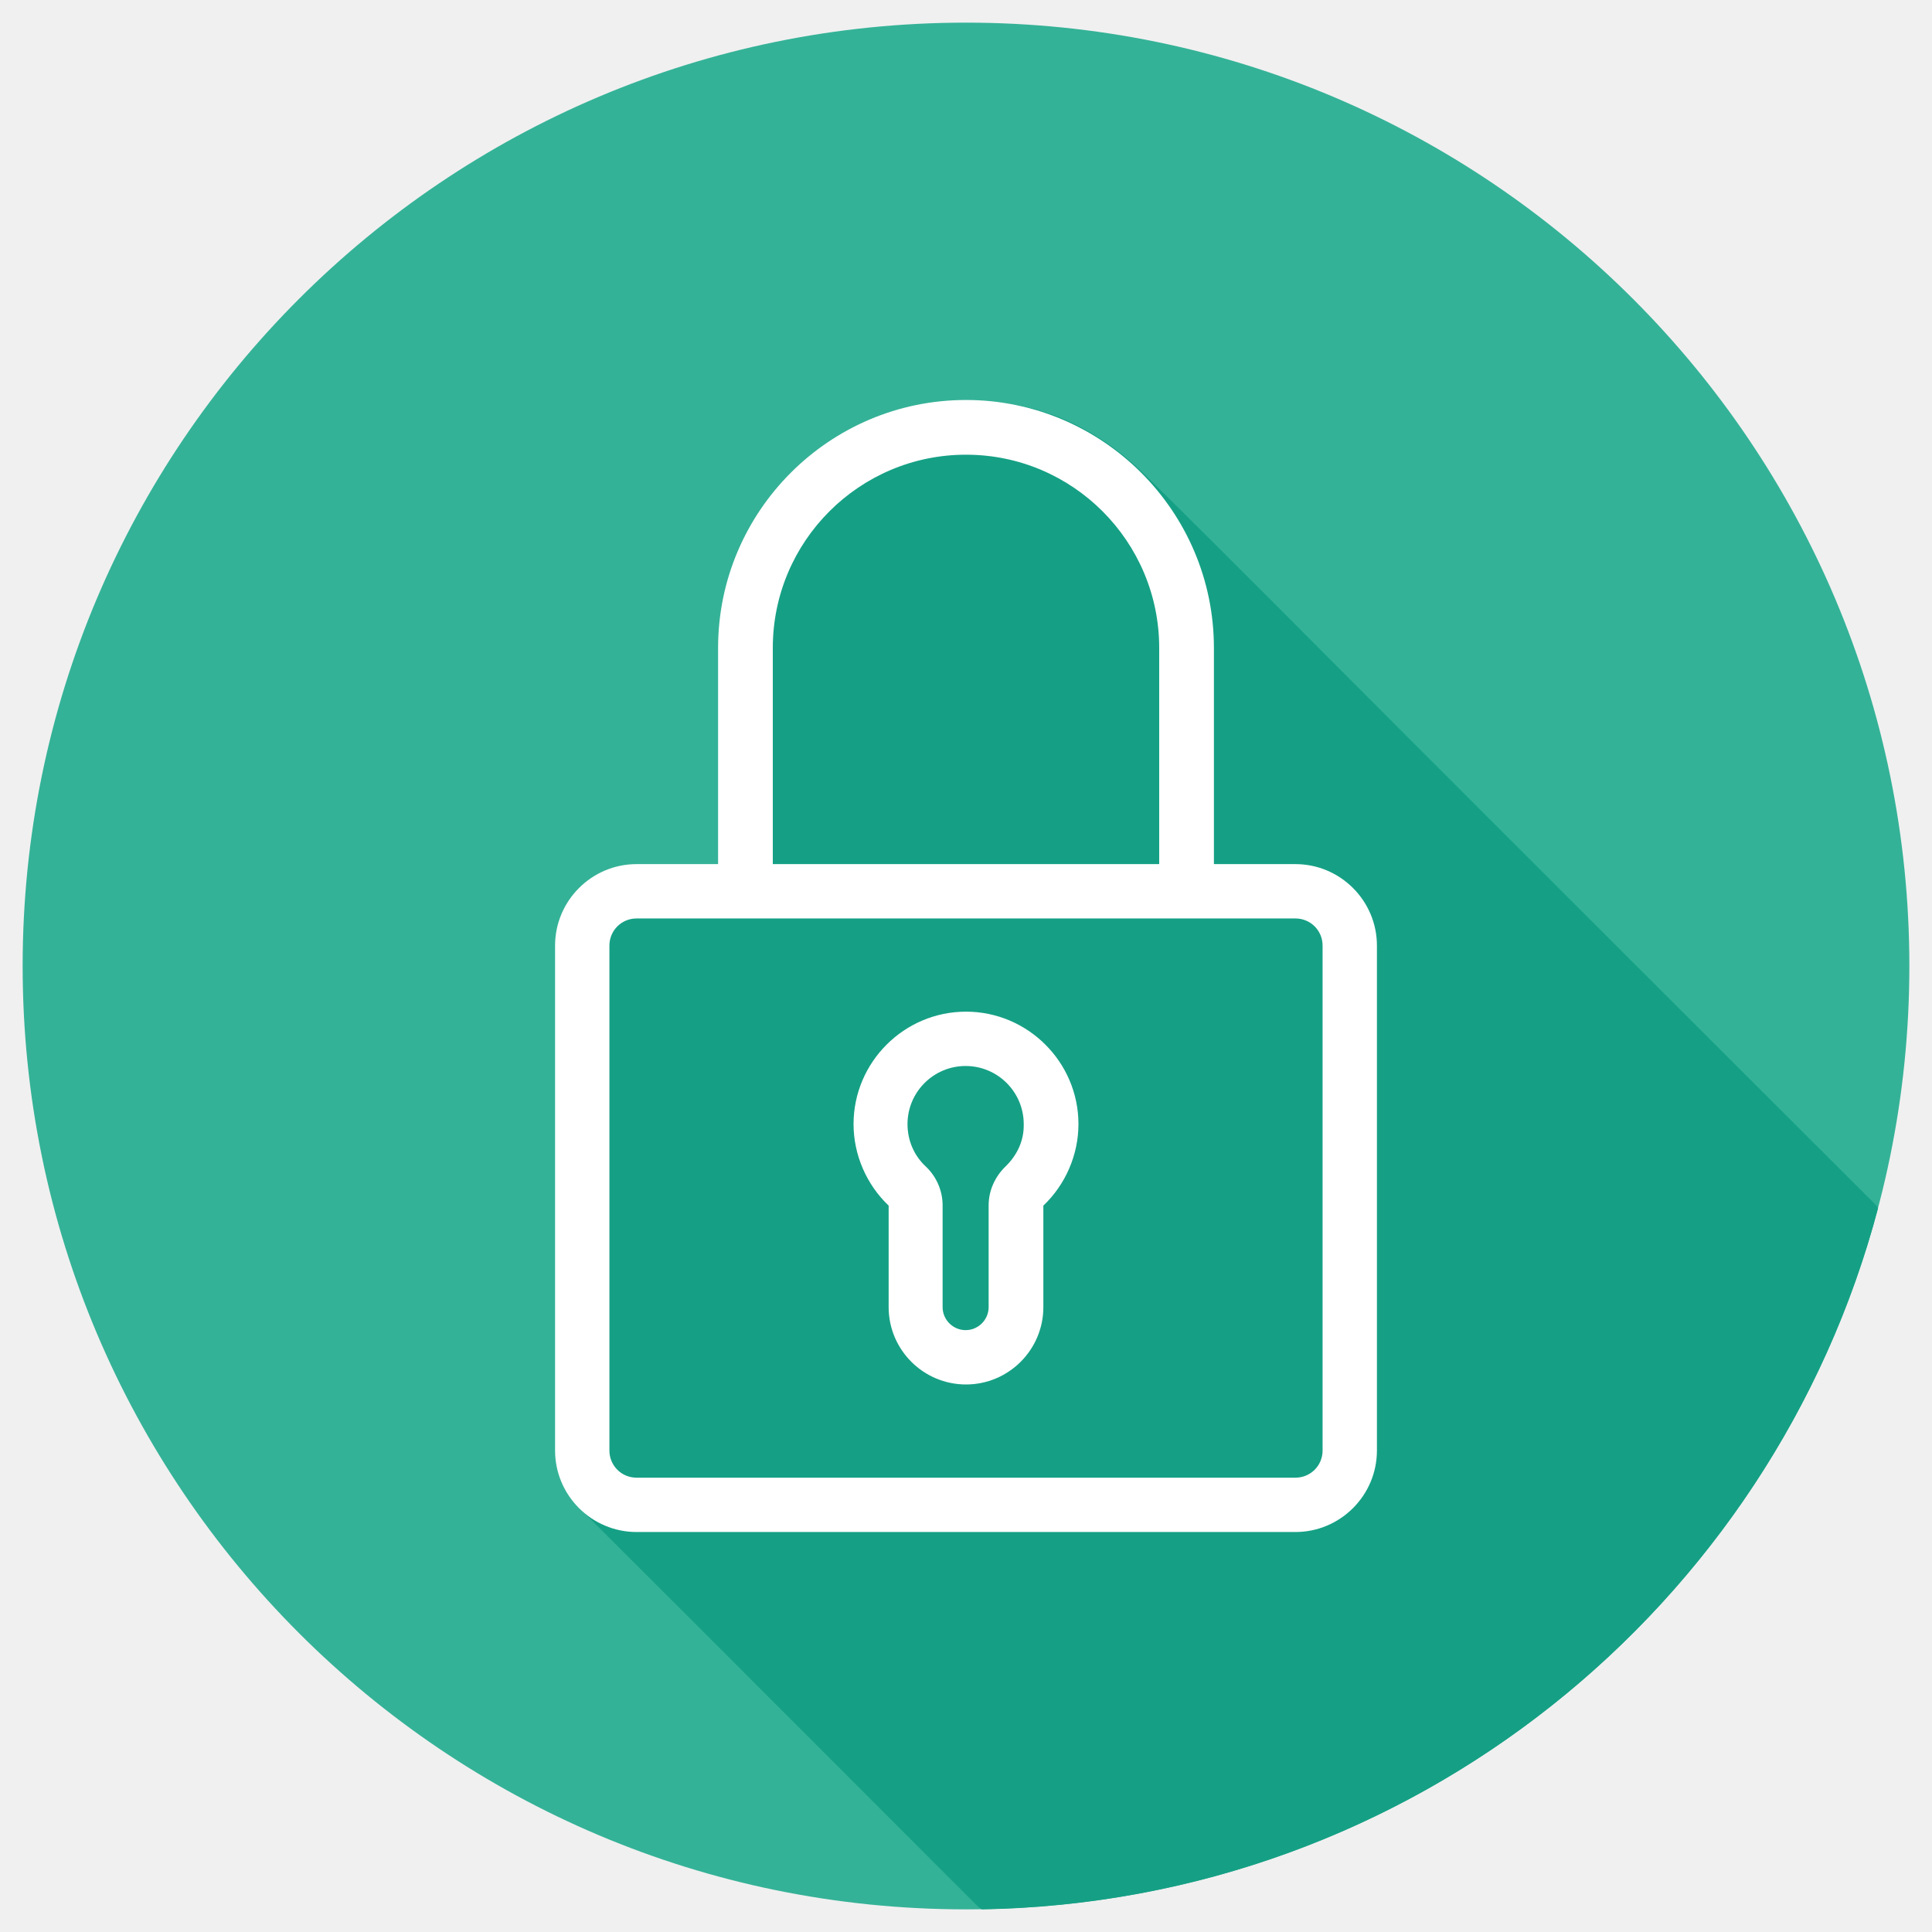
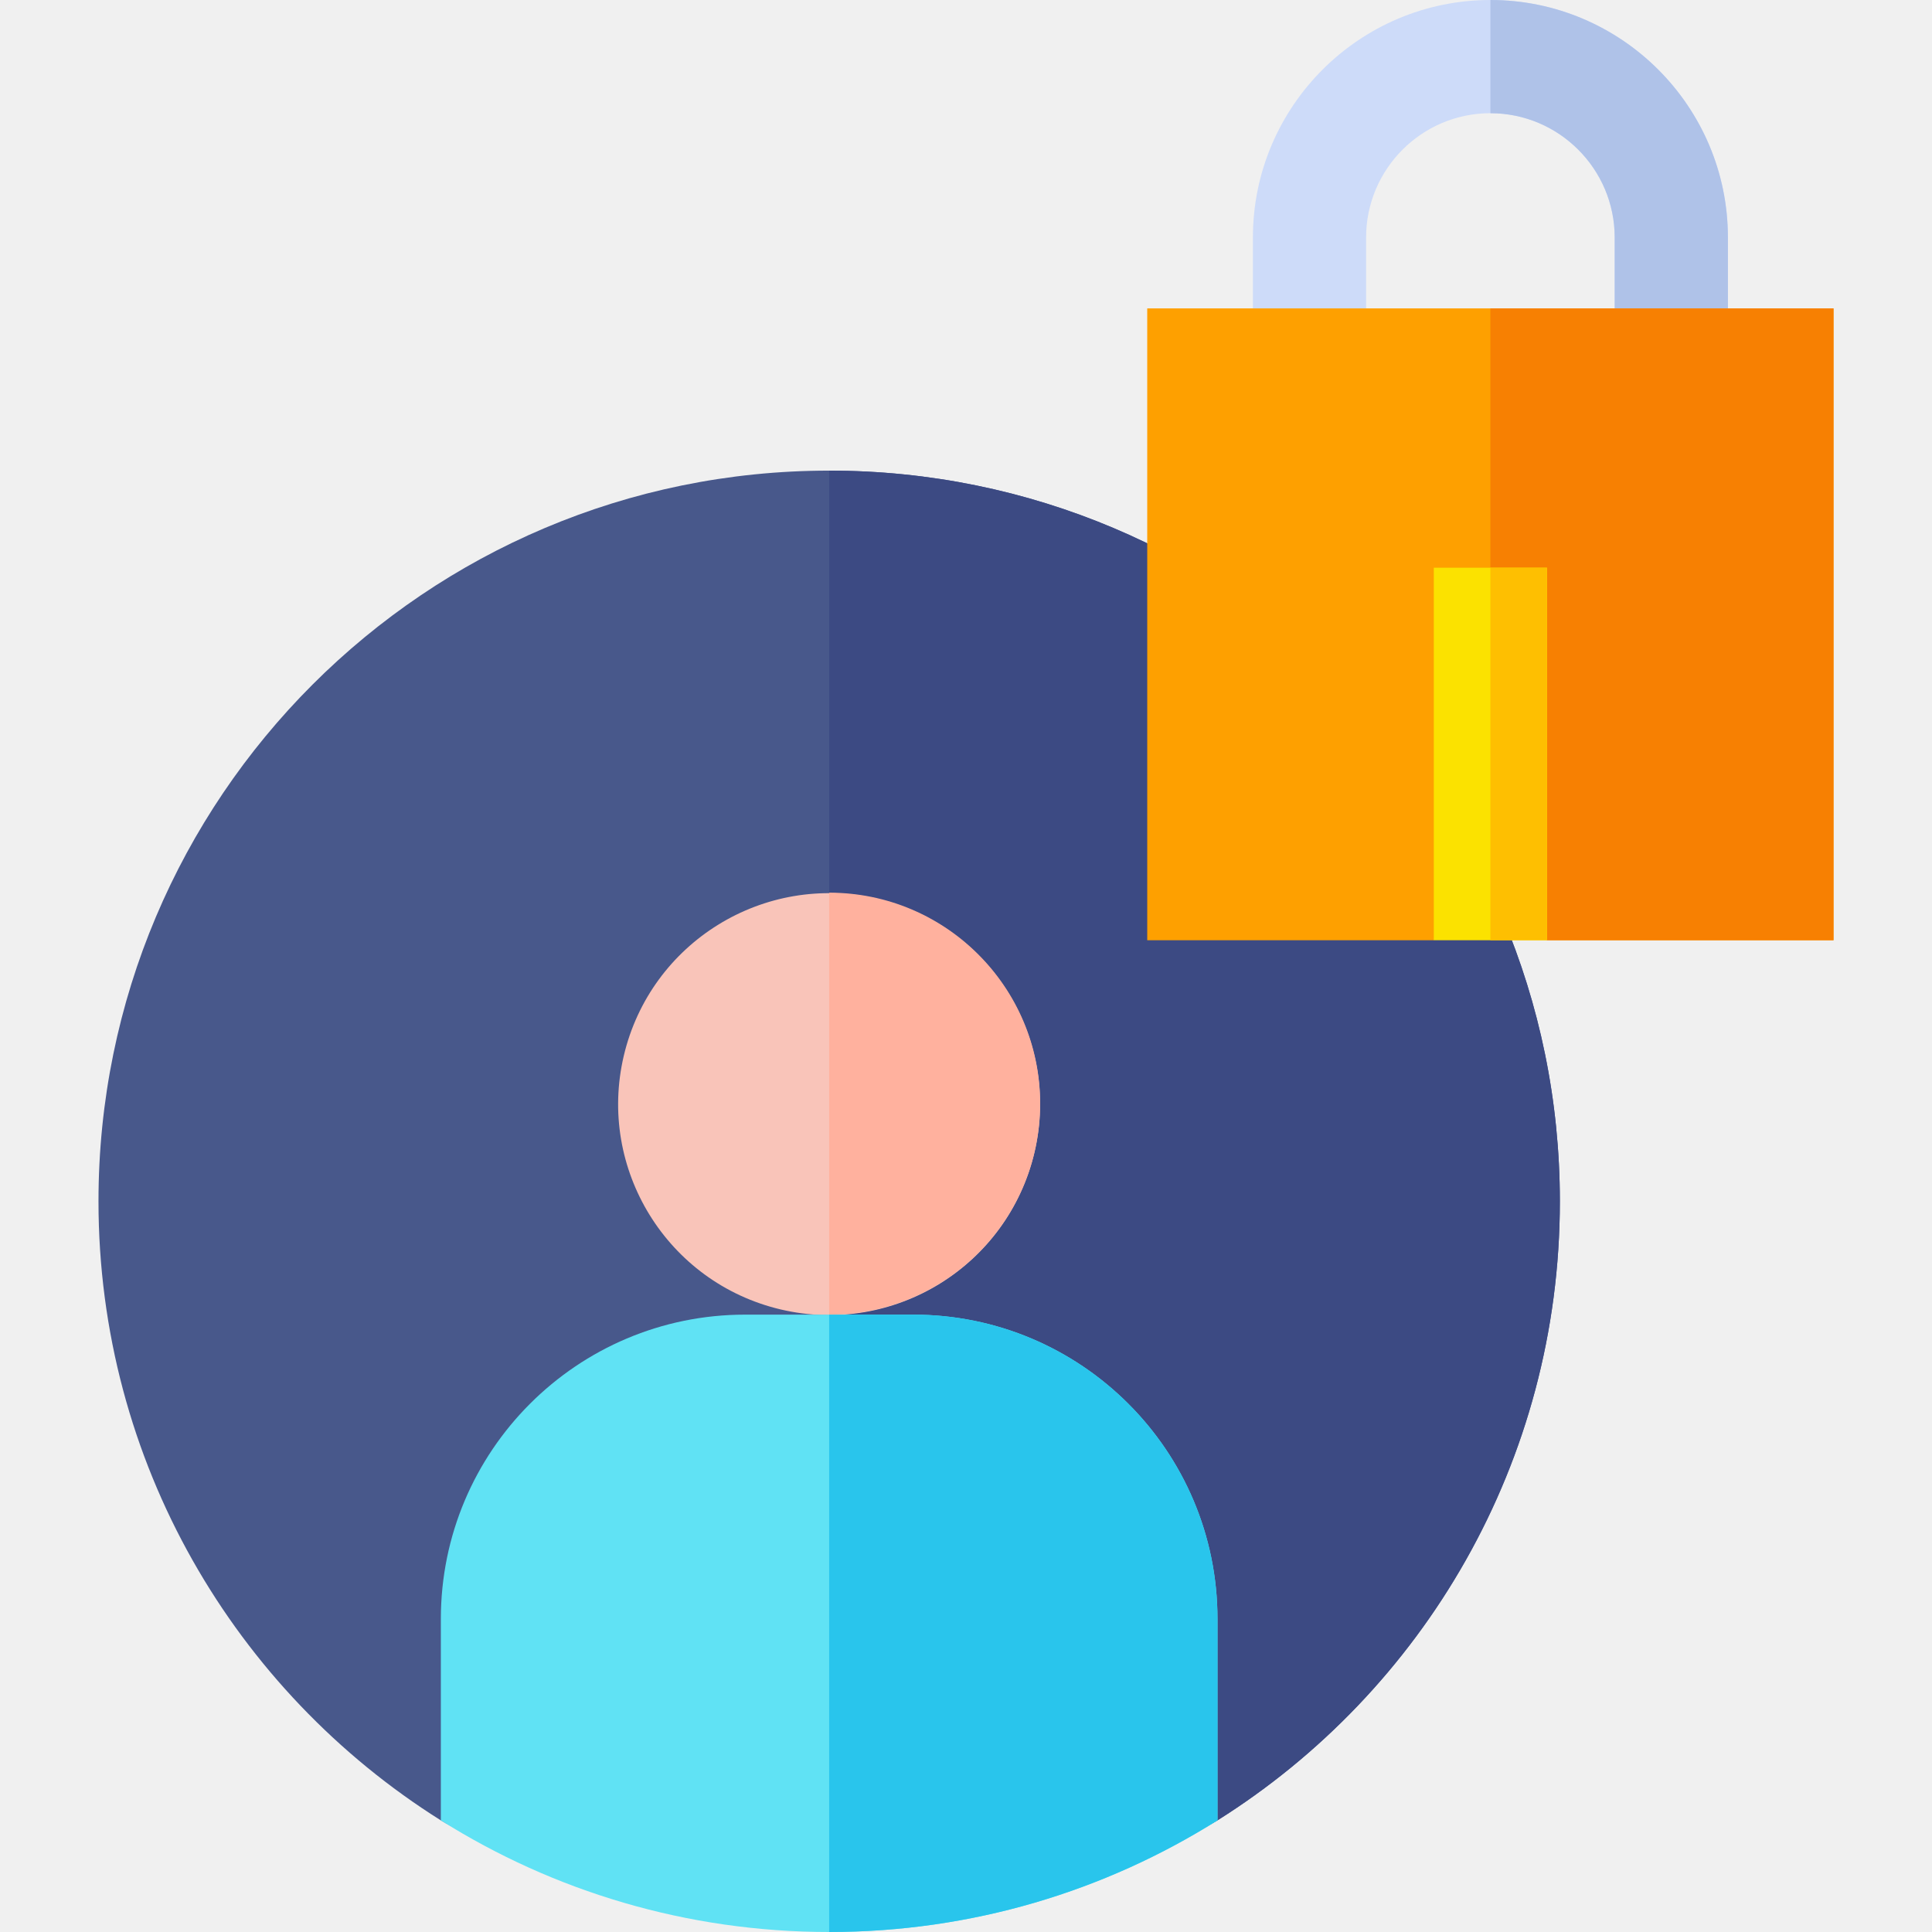
- <svg xmlns="http://www.w3.org/2000/svg" id="katman_1" style="enable-background:new 0 0 512 512;" version="1.1" viewBox="0 0 512 512" xml:space="preserve">
-   <style type="text/css">
- 	.st0{fill:#34B297;}
- 	.st1{fill:#15A085;}
- 	.st2{fill:#FFFFFF;}
- </style>
+ <svg xmlns="http://www.w3.org/2000/svg" id="Capa_1" enable-background="new 0 0 512 512" height="512" viewBox="0 0 512 512" width="512">
  <g>
-     <g>
-       <circle class="st0" cx="256" cy="256" r="250" />
-     </g>
-     <path class="st1" d="M497.7,320.2c-0.2-0.4-0.5-0.8-0.9-1.2c-40.9-40.8-81.8-81.7-122.7-122.6c-23.6-23.6-47-47.3-70.8-70.7   c-16.9-16.6-37.4-22.7-60.6-17.7c-31.6,6.8-51.9,35-51.6,64.3c0.2,17.9,0,35.8,0,53.8c0,0.9,0,1.9,0,3.3c-1.2,0-2.1,0-2.9,0   c-6.2,0-12.3,0-18.5,0c-4.4,0-8.5,1.2-12.2,3.7c-6.5,4.5-9.7,10.8-9.7,18.8c0,23.6,0,47.2,0,70.8c0,20.5,0,41,0,61.4   c0,6.4,2,11.9,6.6,16.4c34.9,34.8,69.7,69.7,104.5,104.5c0.4,0.4,0.8,0.7,1.3,1C374.2,504.1,469.7,425.9,497.7,320.2z" />
-     <g>
-       <path class="st2" d="M256,268.1c-16.4,0-29.8,13.4-29.8,29.8c0,8.1,3.4,16,9.3,21.6v26.9c0,11.3,9.2,20.5,20.5,20.5    c11.3,0,20.5-9.2,20.5-20.5v-26.9c5.9-5.6,9.3-13.5,9.3-21.6C285.8,281.5,272.4,268.1,256,268.1z M266.5,309.1    c-2.8,2.7-4.5,6.4-4.5,10.3v27c0,3.3-2.7,6.1-6.1,6.1c-3.3,0-6.1-2.7-6.1-6.1v-27c0-3.8-1.6-7.6-4.5-10.3    c-3.1-2.9-4.8-6.9-4.8-11.2c0-8.5,6.9-15.4,15.4-15.4c8.5,0,15.4,6.9,15.4,15.4C271.4,302.2,269.6,306.1,266.5,309.1z" />
-       <path class="st2" d="M343.3,229h-21.6v-57.3c0-36.2-29.5-65.7-65.7-65.7c-36.2,0-65.7,29.5-65.7,65.7V229h-21.6    c-11.9,0-21.6,9.7-21.6,21.6v133.8c0,11.9,9.7,21.6,21.6,21.6h174.6c11.9,0,21.6-9.7,21.6-21.6V250.6    C364.9,238.7,355.2,229,343.3,229z M204.8,171.7c0-28.3,23-51.2,51.2-51.2c28.3,0,51.2,23,51.2,51.2V229H204.8V171.7z     M350.5,384.4c0,4-3.2,7.2-7.2,7.2H168.7c-4,0-7.2-3.2-7.2-7.2V250.6c0-4,3.2-7.2,7.2-7.2h174.6c4,0,7.2,3.2,7.2,7.2L350.5,384.4    L350.5,384.4z" />
-     </g>
+     <path d="m413.38 318.36c0 69.12-36.22 129.79-90.73 164.05-14.91 9.38-58.91 14.06-102.91 14.06-44 .01-88-4.68-102.91-14.05-54.51-34.26-90.73-94.93-90.73-164.06 0-106.95 86.69-193.64 193.64-193.64 106.94 0 193.64 86.69 193.64 193.64z" fill="#48588b" />
+     <path d="m413.38 318.36c0 69.12-36.22 129.79-90.73 164.05-14.91 9.38-58.91 14.06-102.91 14.06v-371.75c106.94 0 193.64 86.69 193.64 193.64z" fill="#3c4a83" />
+     <ellipse cx="219.74" cy="292.48" fill="#f9c4b9" rx="55.91" ry="55.91" transform="matrix(.23 -.973 .973 .23 -115.402 439.144)" />
+     <path d="m275.65 292.48c0 30.88-25.03 55.91-55.91 55.91v-111.82c30.88 0 55.91 25.04 55.91 55.91z" fill="#ffb19e" />
+     <path d="m322.65 429.05v53.36c-29.81 18.75-65.09 29.59-102.91 29.59s-73.1-10.84-102.91-29.58v-53.37c0-44.55 36.11-80.66 80.65-80.66h44.52c44.54 0 80.65 36.11 80.65 80.66z" fill="#60e2f4" />
+     <path d="m322.65 429.05v53.36c-29.81 18.75-65.09 29.59-102.91 29.59v-163.61h22.26c44.54 0 80.65 36.11 80.65 80.66z" fill="#29c5ec" />
+     <path d="m457.912 62.94v33.79h-30v-33.79c0-18.16-14.78-32.94-32.94-32.94-18.17 0-32.94 14.78-32.94 32.94v33.79h-30v-33.79c0-34.7 28.23-62.94 62.94-62.94s62.94 28.24 62.94 62.94z" fill="#cddbf9" />
+     <path d="m457.912 62.94v33.79h-30v-33.79c0-18.16-14.78-32.94-32.94-32.94v-30c34.71 0 62.94 28.24 62.94 62.94z" fill="#afc2e8" />
+     <path d="m304.03 81.73v167.44h75.94l15-10.75 15 10.75h75.93v-167.44z" fill="#fea000" />
+     <path d="m485.9 81.73v167.44h-75.93l-15-10.75v-156.69z" fill="#f78002" />
+     <path d="m379.972 150.45h30v98.72h-30z" fill="#fbe200" />
+     <path d="m394.972 150.45h15v98.72h-15z" fill="#febf01" />
  </g>
</svg>
